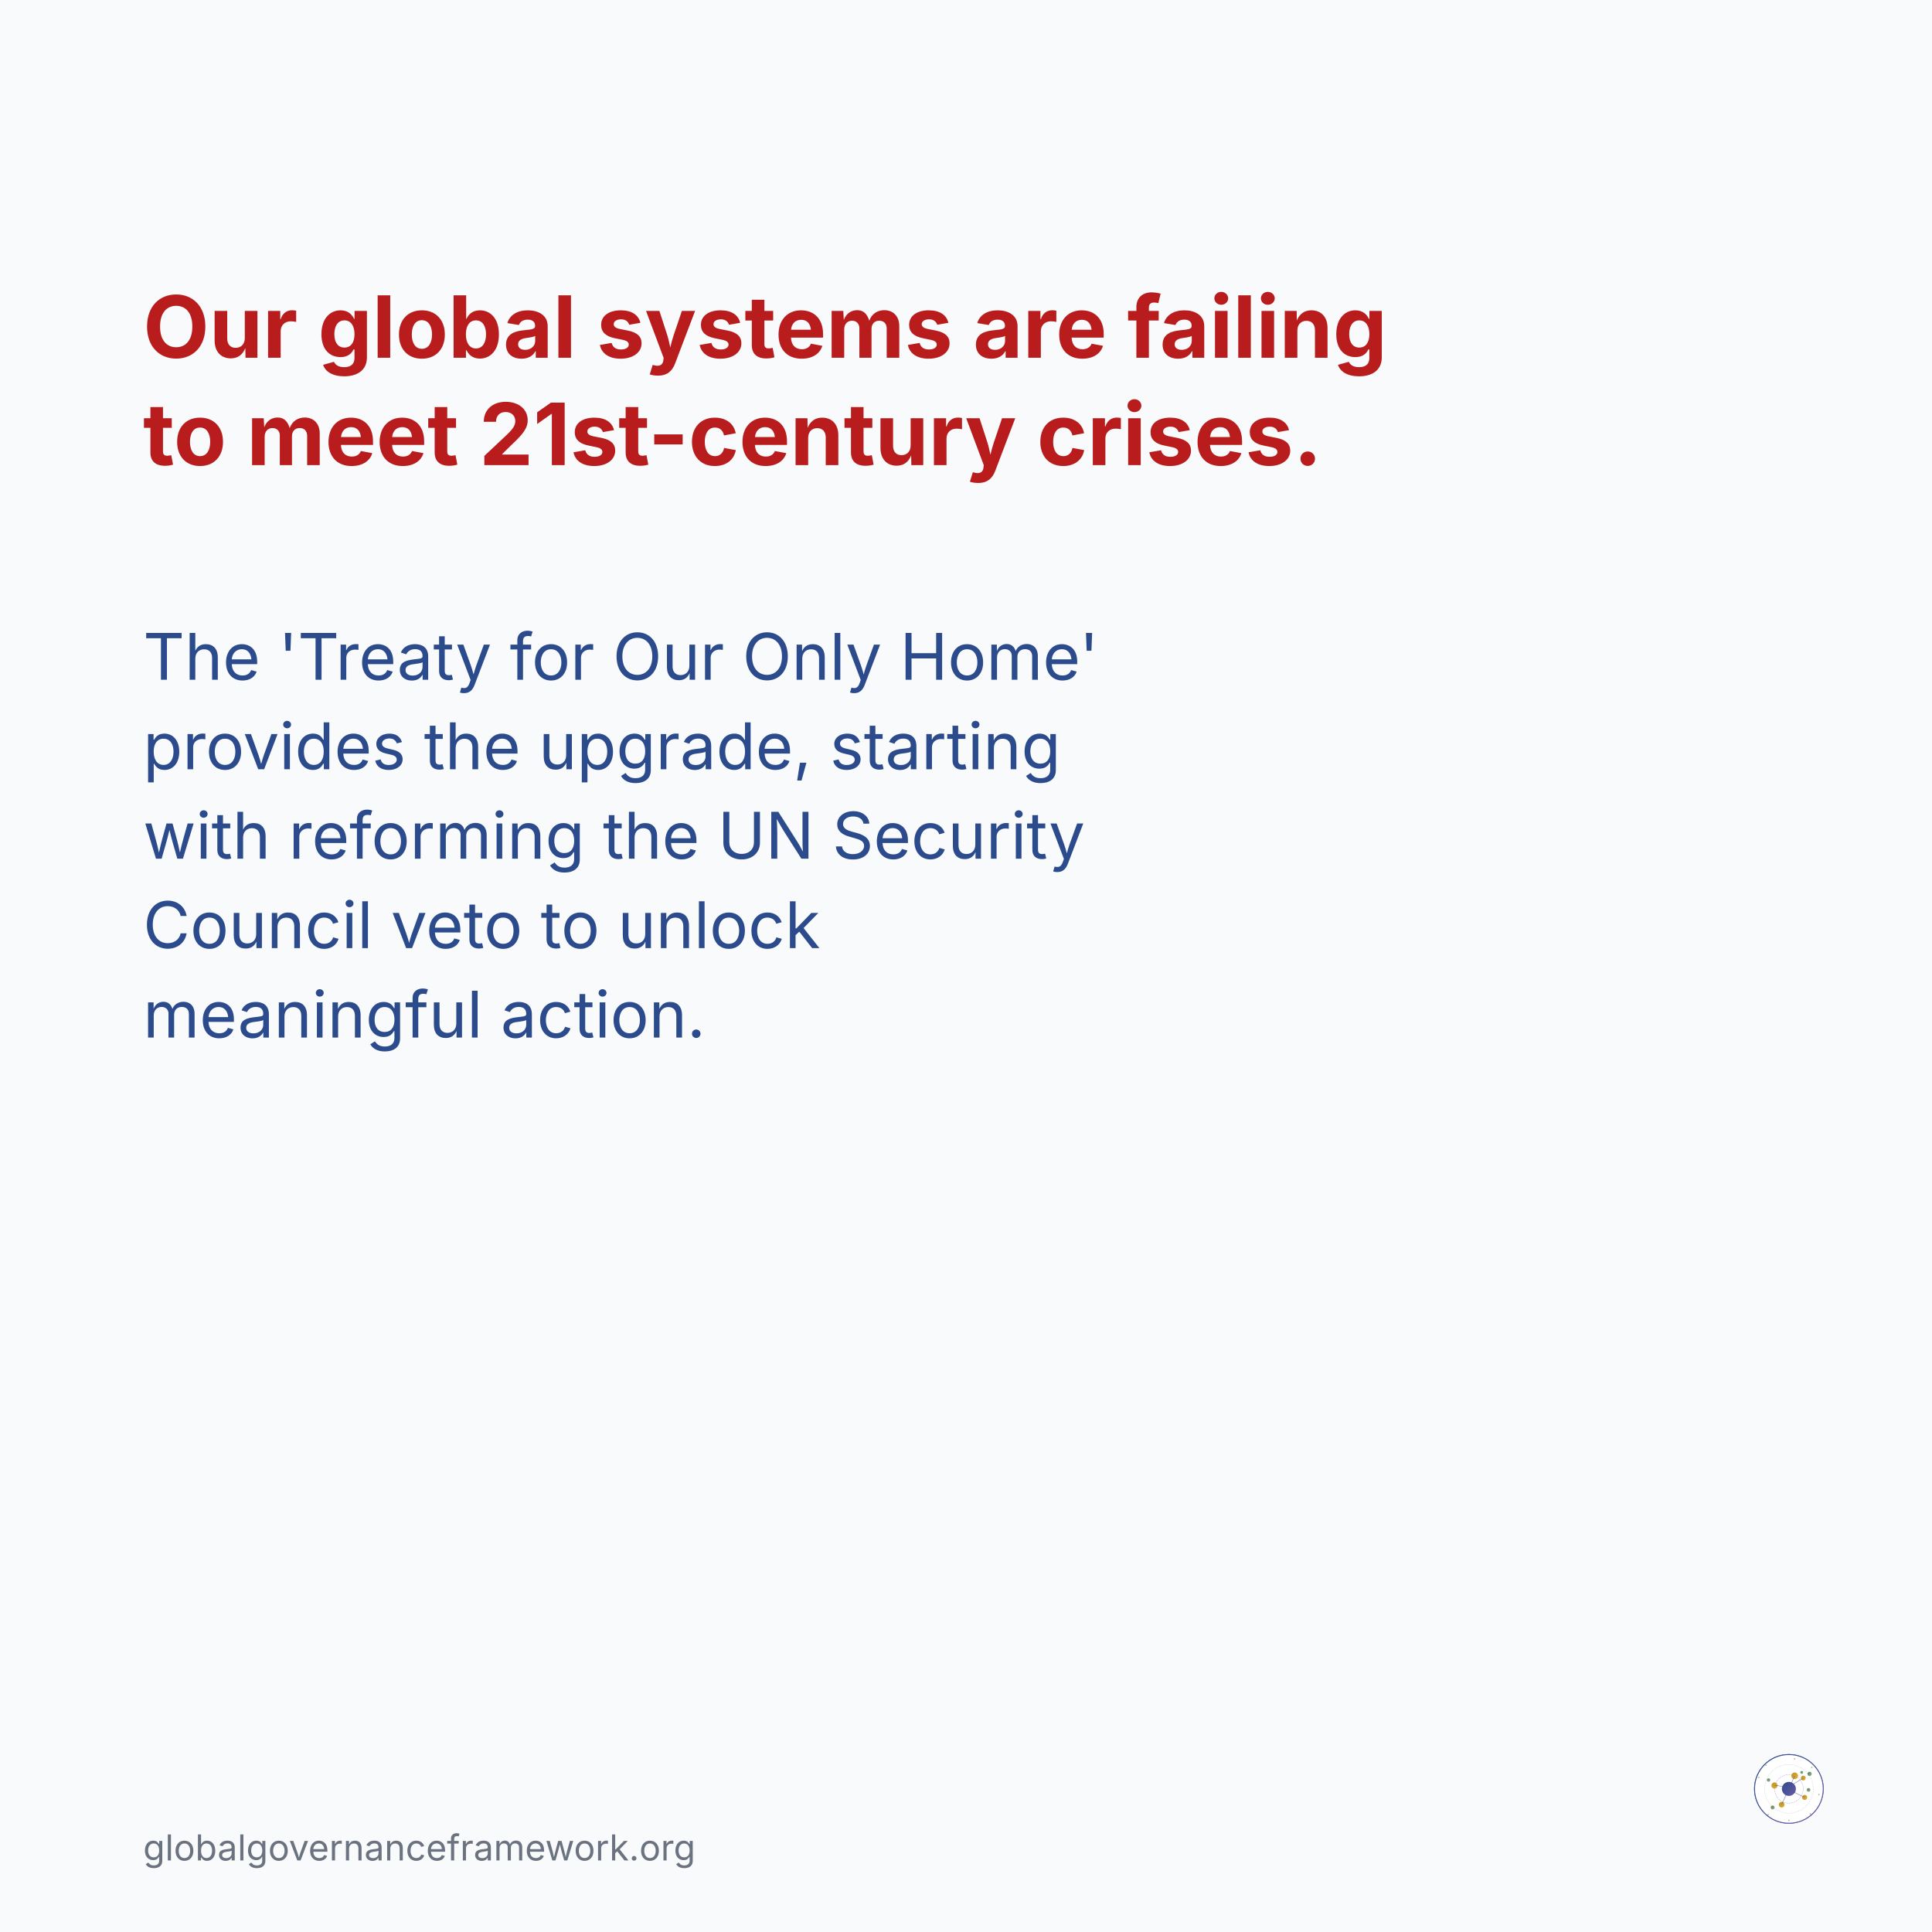
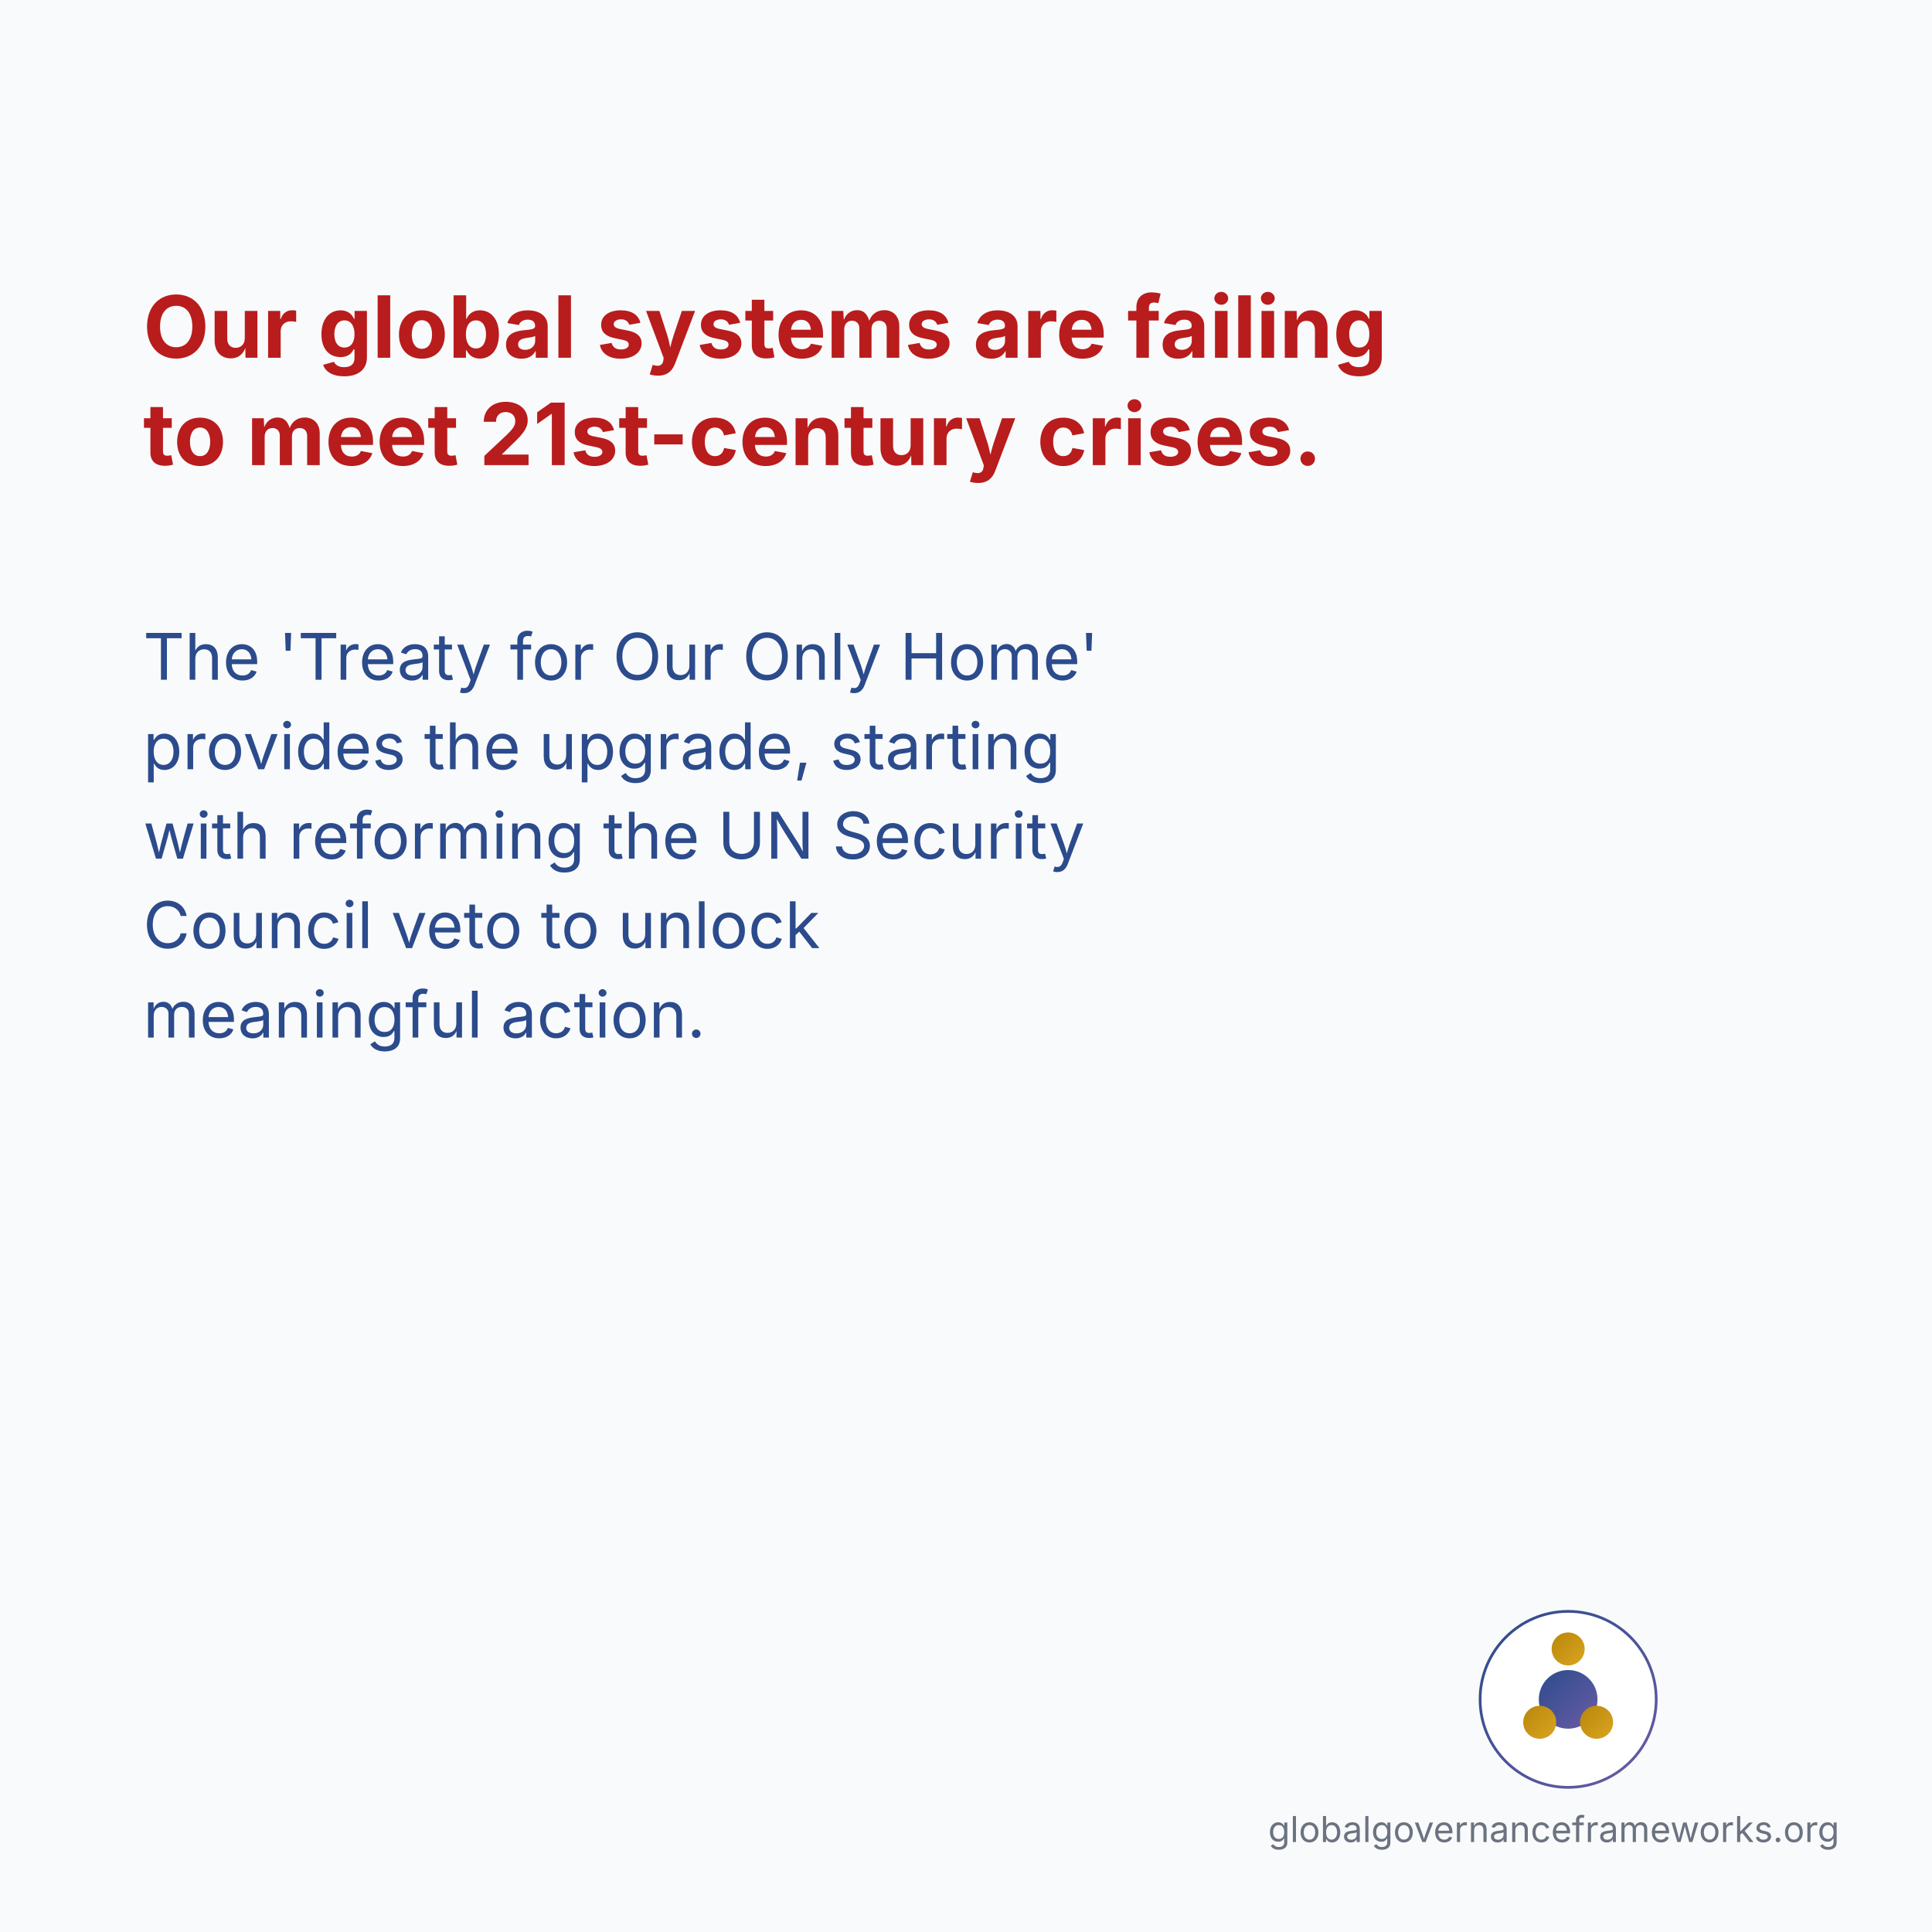
- <svg xmlns="http://www.w3.org/2000/svg" viewBox="0 0 1080 1080" width="1080" height="1080">
-   <defs>
+ <svg xmlns="http://www.w3.org/2000/svg" xmlns:xlink="http://www.w3.org/1999/xlink" viewBox="0 0 1080 1080" width="1080" height="1080" version="1.1" id="svg37">
+   <defs id="defs6">
    <linearGradient id="logoCosmicGradient" x1="0%" y1="0%" x2="100%" y2="100%">
-       <stop offset="0%" stop-color="#2B4B8C" />
-       <stop offset="100%" stop-color="#6B5CA5" />
+       <stop offset="0%" stop-color="#2B4B8C" id="stop1" />
+       <stop offset="100%" stop-color="#6B5CA5" id="stop2" />
    </linearGradient>
    <linearGradient id="logoEarthyGradient" x1="0%" y1="0%" x2="100%" y2="100%">
-       <stop offset="0%" stop-color="#2D5F2D" />
-       <stop offset="100%" stop-color="#7D9F7D" />
+       <stop offset="0%" stop-color="#2D5F2D" id="stop3" />
+       <stop offset="100%" stop-color="#7D9F7D" id="stop4" />
    </linearGradient>
    <linearGradient id="logoGoldGradient" x1="0%" y1="0%" x2="100%" y2="100%">
-       <stop offset="0%" stop-color="#B8860B" />
-       <stop offset="100%" stop-color="#DAA520" />
+       <stop offset="0%" stop-color="#B8860B" id="stop5" />
+       <stop offset="100%" stop-color="#DAA520" id="stop6" />
    </linearGradient>
-     <filter id="logoGlow" x="-0.1" y="-0.1" width="1.2" height="1.2">
-       <feGaussianBlur stdDeviation="1" result="blur" />
-       <feComposite in="SourceGraphic" in2="blur" operator="over" />
+     <filter id="logoGlow" x="-0.019" y="-0.019" width="1.038" height="1.038">
+       <feGaussianBlur stdDeviation="1" result="blur" id="feGaussianBlur6" />
+       <feComposite in="SourceGraphic" in2="blur" operator="over" id="feComposite6" />
    </filter>
+     <linearGradient xlink:href="#logoCosmicGradient" id="linearGradient11" x1="2.5" y1="2.5" x2="197.5" y2="197.5" gradientUnits="userSpaceOnUse" />
+     <linearGradient xlink:href="#logoCosmicGradient" id="linearGradient12" x1="68" y1="68" x2="132" y2="132" gradientUnits="userSpaceOnUse" />
+     <linearGradient xlink:href="#logoGoldGradient" id="linearGradient13" x1="82" y1="27" x2="118" y2="63" gradientUnits="userSpaceOnUse" />
+     <linearGradient xlink:href="#logoGoldGradient" id="linearGradient14" x1="51" y1="107" x2="87" y2="143" gradientUnits="userSpaceOnUse" />
+     <linearGradient xlink:href="#logoGoldGradient" id="linearGradient15" x1="113" y1="107" x2="149" y2="143" gradientUnits="userSpaceOnUse" />
  </defs>
-   <rect width="1080" height="1080" fill="#f9fafb" />
-   <text x="80" y="200" font-family="Inter, sans-serif" font-size="48" font-weight="bold" fill="#B91C1C" text-anchor="start">
-     <tspan x="80" dy="0">Our global systems are failing</tspan>
-     <tspan x="80" dy="60">to meet 21st-century crises.</tspan>
+   <rect width="1080" height="1080" fill="#f9fafb" id="rect6" />
+   <text x="80" y="200" font-family="Inter, sans-serif" font-size="48" font-weight="bold" fill="#B91C1C" text-anchor="start" id="text7">
+     <tspan x="80" dy="0" id="tspan6">Our global systems are failing</tspan>
+     <tspan x="80" dy="60" id="tspan7">to meet 21st-century crises.</tspan>
  </text>
-   <text x="80" y="380" font-family="Inter, sans-serif" font-size="36" font-weight="normal" fill="#2B4B8C" text-anchor="start">
-     <tspan x="80" dy="0">The 'Treaty for Our Only Home'</tspan>
-     <tspan x="80" dy="50">provides the upgrade, starting</tspan>
-     <tspan x="80" dy="50">with reforming the UN Security</tspan>
-     <tspan x="80" dy="50">Council veto to unlock</tspan>
-     <tspan x="80" dy="50">meaningful action.</tspan>
+   <text x="80" y="380" font-family="Inter, sans-serif" font-size="36" font-weight="normal" fill="#2B4B8C" text-anchor="start" id="text12">
+     <tspan x="80" dy="0" id="tspan8">The 'Treaty for Our Only Home'</tspan>
+     <tspan x="80" dy="50" id="tspan9">provides the upgrade, starting</tspan>
+     <tspan x="80" dy="50" id="tspan10">with reforming the UN Security</tspan>
+     <tspan x="80" dy="50" id="tspan11">Council veto to unlock</tspan>
+     <tspan x="80" dy="50" id="tspan12">meaningful action.</tspan>
  </text>
-   <text x="80" y="1040" font-family="Inter, sans-serif" font-size="20" fill="#6b7280">
-     globalgovernanceframework.org
-   </text>
-   <g transform="translate(980, 980) scale(0.2)">
-     <circle cx="100" cy="100" r="96" stroke="url(#logoCosmicGradient)" stroke-width="2.5" fill="white" filter="url(#logoGlow)" />
-     <circle cx="100" cy="100" r="40" stroke="#6B5CA5" stroke-width="1" stroke-opacity="0.8" stroke-dasharray="2 2" fill="none" />
-     <circle cx="100" cy="100" r="68" stroke="#7D9F7D" stroke-width="1" stroke-opacity="0.6" stroke-dasharray="3 3" fill="none" />
-     <circle cx="100" cy="100" r="19.6" fill="url(#logoCosmicGradient)" />
-     <circle cx="116.2" cy="63.5" r="9.3" fill="url(#logoGoldGradient)" fill-opacity="0.9" />
-     <circle cx="59.8" cy="90.5" r="8.6" fill="url(#logoGoldGradient)" fill-opacity="0.9" />
-     <circle cx="79.9" cy="144.1" r="8.0" fill="url(#logoGoldGradient)" fill-opacity="0.9" />
-     <circle cx="144.1" cy="123.9" r="7.1" fill="url(#logoGoldGradient)" fill-opacity="0.9" />
-     <circle cx="140.2" cy="69.8" r="6.7" fill="url(#logoGoldGradient)" fill-opacity="0.9" />
-     <line x1="106" y1="86" x2="116" y2="64" stroke="url(#logoCosmicGradient)" stroke-width="1.2" stroke-opacity="0.8" />
-     <line x1="90" y1="94" x2="60" y2="90" stroke="url(#logoCosmicGradient)" stroke-width="1.2" stroke-opacity="0.8" />
-     <line x1="94" y1="112" x2="80" y2="144" stroke="url(#logoCosmicGradient)" stroke-width="1.2" stroke-opacity="0.8" />
-     <line x1="112" y1="108" x2="144" y2="124" stroke="url(#logoCosmicGradient)" stroke-width="1.2" stroke-opacity="0.8" />
-     <line x1="110" y1="88" x2="140" y2="70" stroke="url(#logoCosmicGradient)" stroke-width="1.2" stroke-opacity="0.8" />
-     <circle cx="136" cy="54" r="4" fill="url(#logoEarthyGradient)" fill-opacity="0.8" />
-     <circle cx="43.3" cy="75.3" r="4.7" fill="url(#logoEarthyGradient)" fill-opacity="0.8" />
-     <circle cx="54.6" cy="152" r="5.4" fill="url(#logoEarthyGradient)" fill-opacity="0.8" />
-     <circle cx="155.1" cy="102.9" r="5.1" fill="url(#logoEarthyGradient)" fill-opacity="0.8" />
-     <circle cx="157.9" cy="58.1" r="5.9" fill="url(#logoEarthyGradient)" fill-opacity="0.8" />
-     <circle cx="116" cy="16" r="2" fill="#8B7355" fill-opacity="0.6" />
-     <circle cx="164" cy="40" r="2" fill="#8B7355" fill-opacity="0.6" />
-     <circle cx="184" cy="116" r="2" fill="#8B7355" fill-opacity="0.6" />
-     <circle cx="160" cy="170" r="2" fill="#8B7355" fill-opacity="0.6" />
-     <circle cx="100" cy="188" r="2" fill="#8B7355" fill-opacity="0.6" />
-     <circle cx="42" cy="172" r="2" fill="#8B7355" fill-opacity="0.6" />
-     <circle cx="16" cy="68" r="2" fill="#8B7355" fill-opacity="0.6" />
-     <circle cx="36" cy="34" r="2" fill="#8B7355" fill-opacity="0.6" />
+   <g id="g1" transform="translate(15.20996,-10)">
+     <text x="693.687" y="1039.718" font-family="Inter, sans-serif" font-size="20px" fill="#6b7280" id="text13-6">globalgovernanceframeworks.org</text>
+     <g id="g10" transform="matrix(0.512798,0,0,0.5123491,810.1167,908.7191)">
+       <circle cx="100" cy="100" r="96" fill="#ffffff" stroke="url(#blueGradient)" stroke-width="3" id="circle6" style="stroke:url(#linearGradient11)" />
+       <circle cx="100" cy="100" r="32" fill="url(#blueGradient)" id="circle7" style="fill:url(#linearGradient12)" />
+       <circle cx="100" cy="45" r="18" fill="url(#goldGradient)" id="circle8" style="fill:url(#linearGradient13)" />
+       <circle cx="69" cy="125" r="18" fill="url(#goldGradient)" id="circle9" style="fill:url(#linearGradient14)" />
+       <circle cx="131" cy="125" r="18" fill="url(#goldGradient)" id="circle10" style="fill:url(#linearGradient15)" />
+     </g>
  </g>
</svg>
